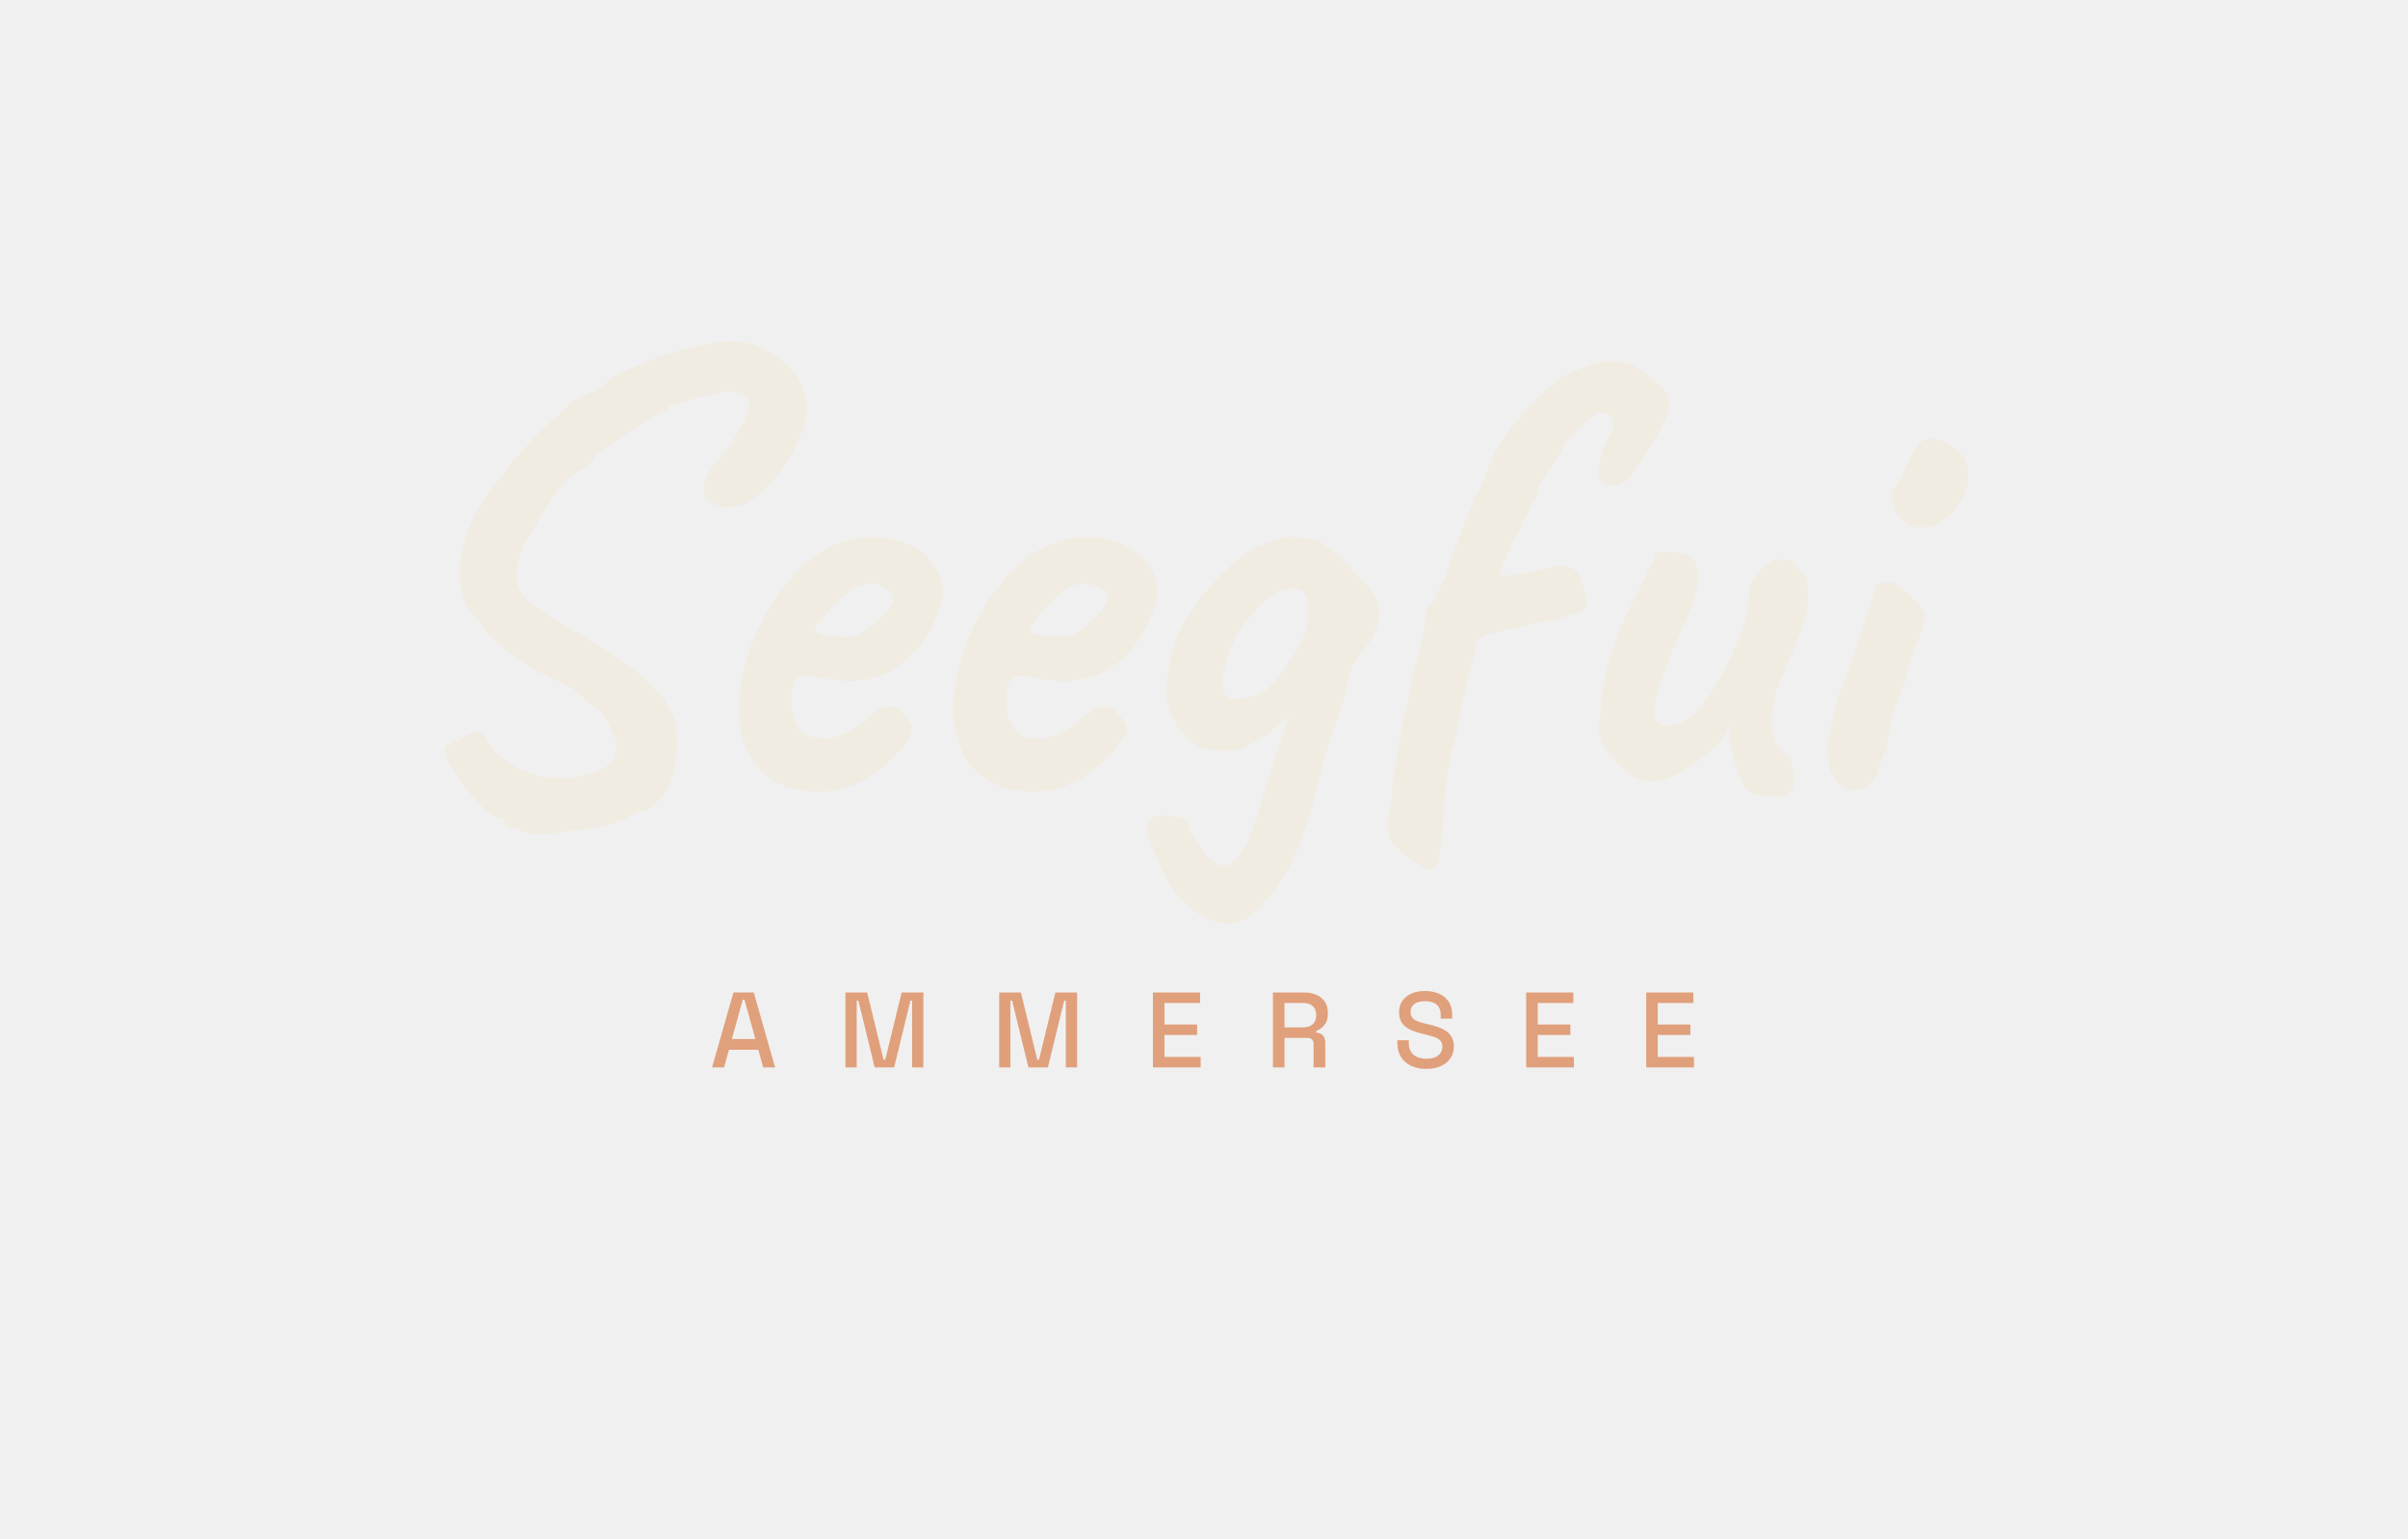
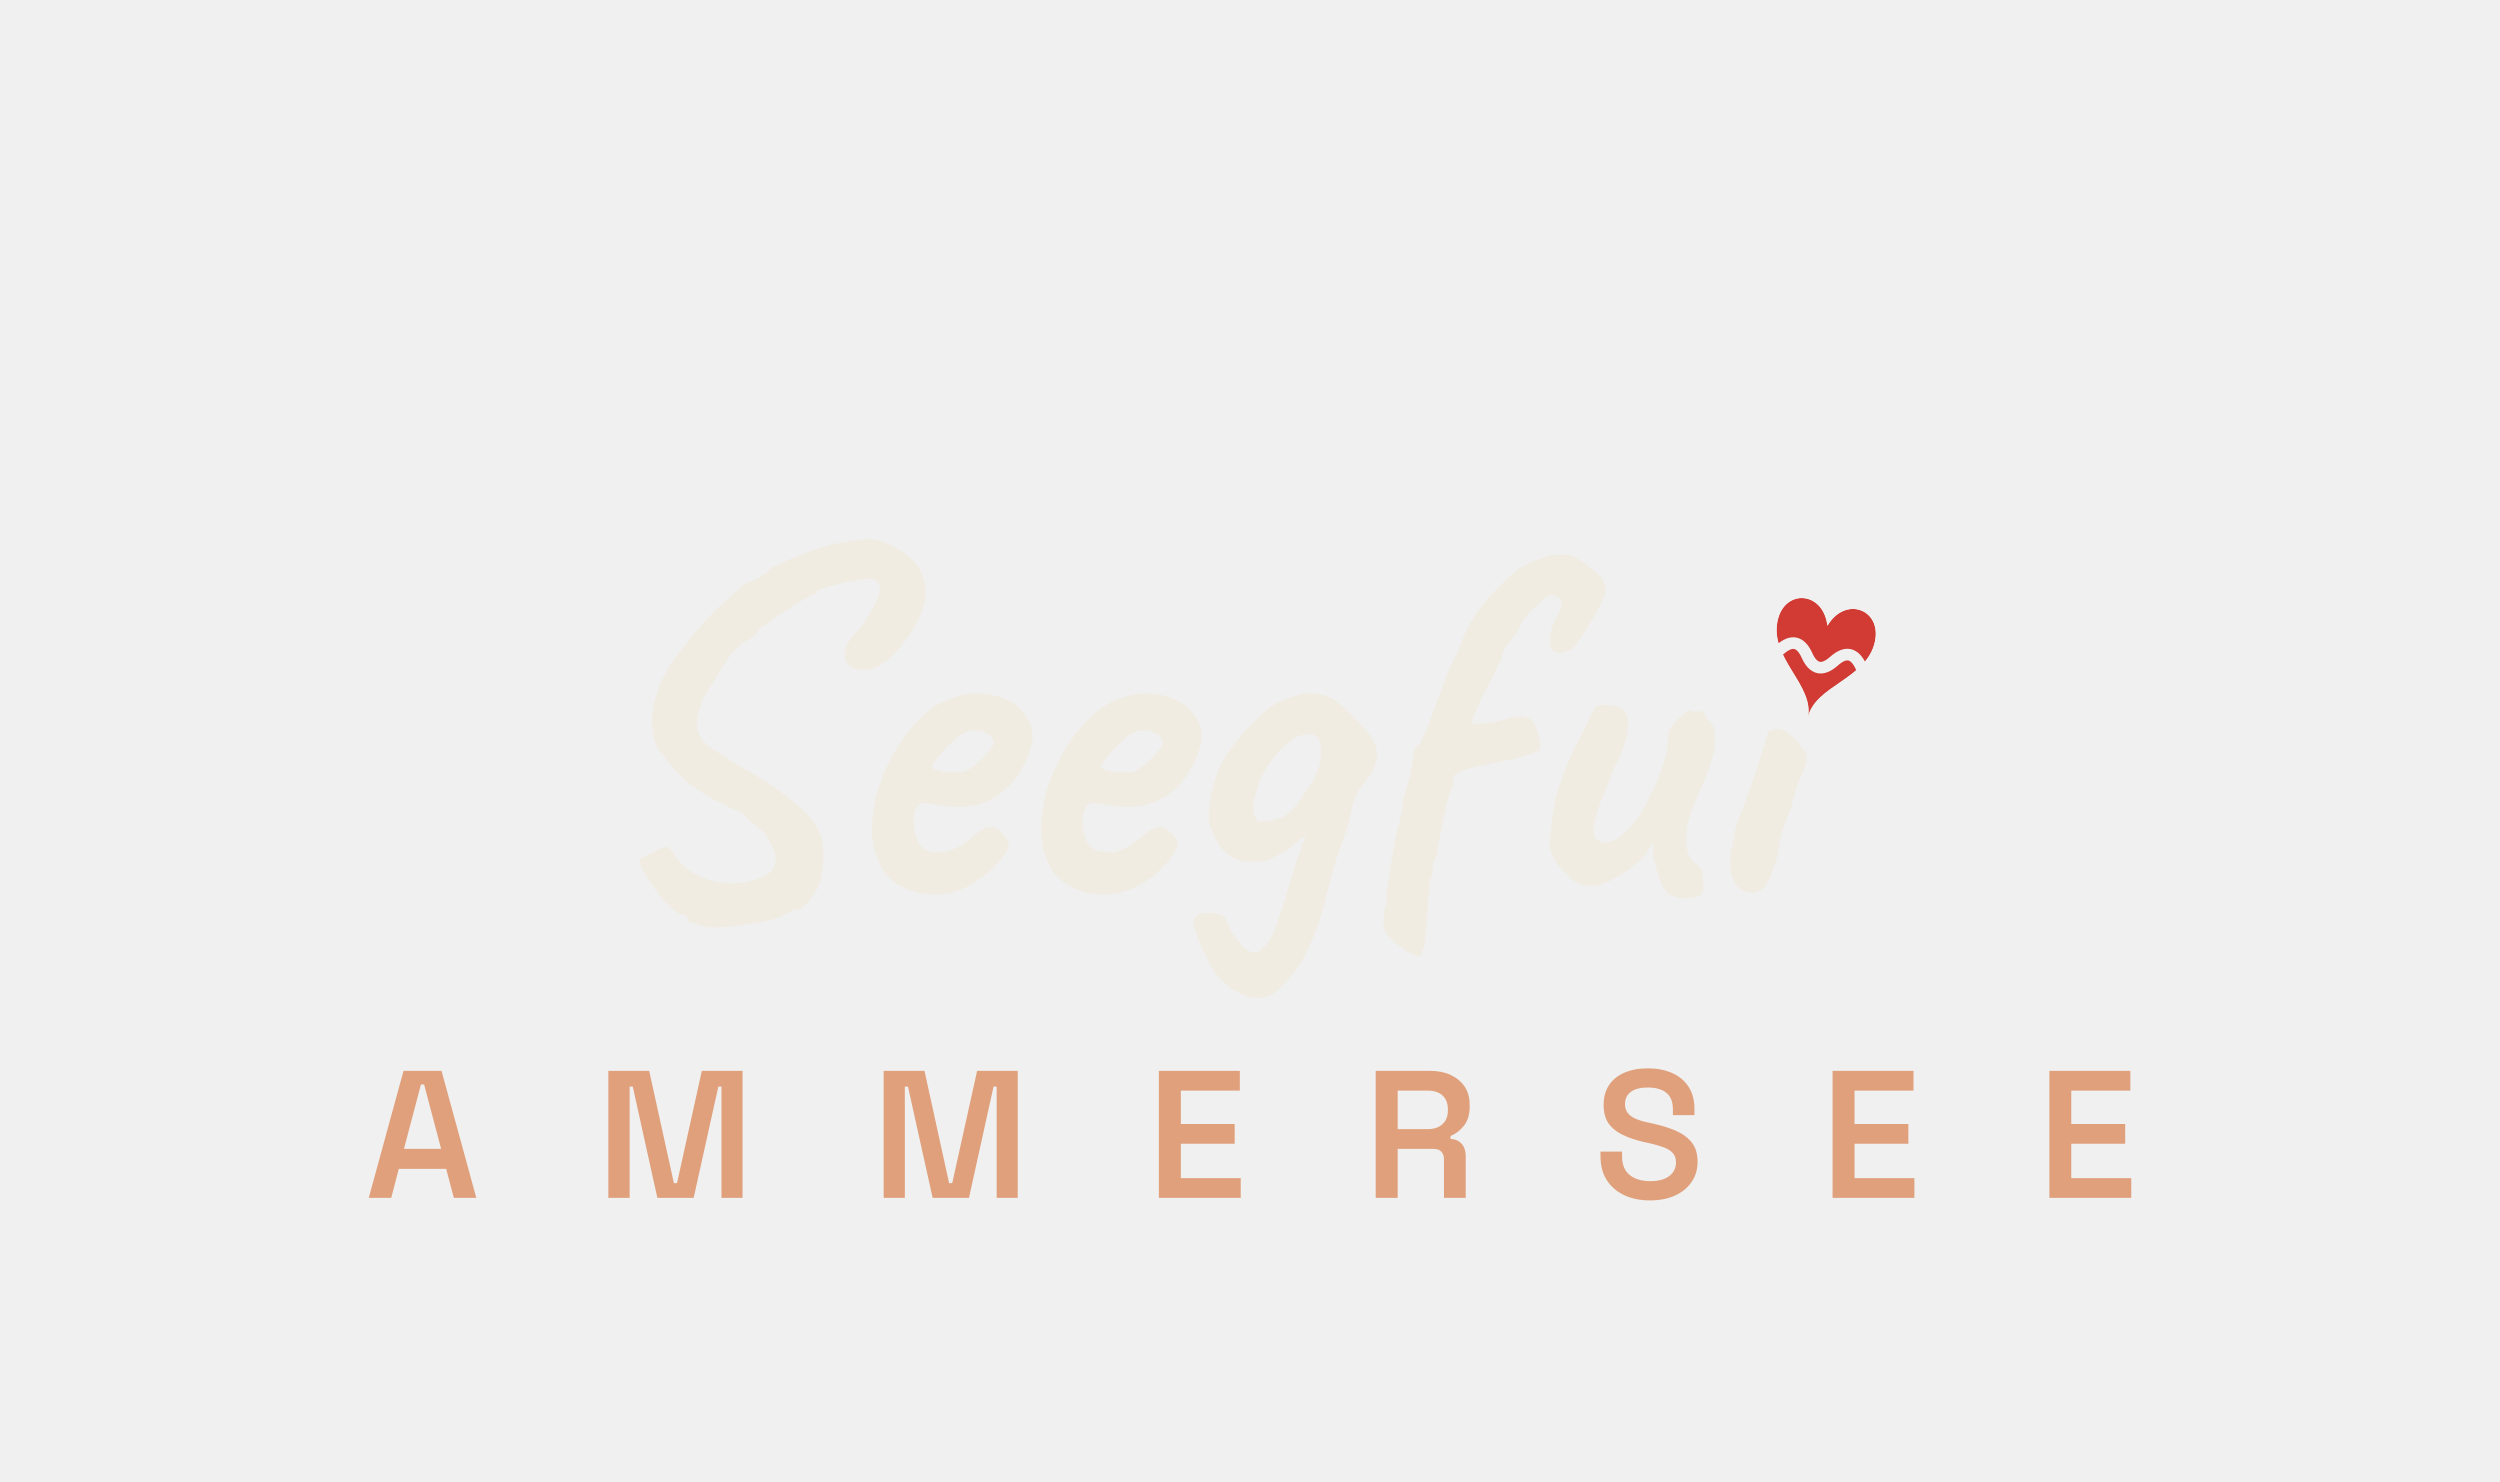
- <svg xmlns="http://www.w3.org/2000/svg" width="360" height="230" viewBox="0 0 360 230">
-   <g transform="translate(53.760,118.4)">
-     <path d="M25.536 6.240L25.536 6.240Q23.808 5.760 22.752 5.376L22.752 5.376L21.696 5.088Q21.888 4.608 21.552 4.224Q21.216 3.840 20.160 3.744L20.160 3.744Q18.720 2.784 17.184 1.056Q15.648-0.672 14.496-2.496Q13.344-4.320 12.960-5.184L12.960-5.184Q12.480-6.336 12.768-6.720L12.768-6.720Q12.864-6.912 13.056-7.008L13.056-7.008Q13.824-7.296 14.880-7.776L14.880-7.776Q15.936-8.544 17.136-8.928Q18.336-9.312 19.104-7.680L19.104-7.680Q20.352-5.472 22.992-3.936Q25.632-2.400 29.040-2.112Q32.448-1.824 35.904-3.264L35.904-3.264Q38.208-4.320 38.400-6.192Q38.592-8.064 36.960-10.560L36.960-10.560Q36.672-11.328 36.144-11.808Q35.616-12.288 34.608-13.056Q33.600-13.824 31.776-15.552L31.776-15.552Q30.336-16.224 29.136-16.800Q27.936-17.376 26.592-18.048L26.592-18.048Q25.056-18.816 23.136-20.208Q21.216-21.600 19.584-23.280Q17.952-24.960 17.088-26.496L17.088-26.496Q15.552-27.936 15.168-30.480Q14.784-33.024 15.312-35.904Q15.840-38.784 17.088-41.088L17.088-41.088Q17.664-42.432 19.200-44.592Q20.736-46.752 22.656-49.056Q24.576-51.360 26.352-53.232Q28.128-55.104 29.184-55.776L29.184-55.776Q29.952-56.544 30.816-57.408L30.816-57.408L31.680-58.176Q31.776-58.656 32.064-58.656L32.064-58.656L32.256-58.656Q32.736-58.944 34.368-59.616Q36-60.288 37.920-62.112L37.920-62.112Q44.352-65.184 48.864-66.288Q53.376-67.392 55.968-67.392L55.968-67.392Q58.368-67.296 60.672-66.096Q62.976-64.896 64.656-63.072Q66.336-61.248 66.624-58.944L66.624-58.944Q67.296-56.640 66-53.424Q64.704-50.208 62.448-47.376Q60.192-44.544 57.792-43.200L57.792-43.200Q55.104-42.048 53.232-42.912Q51.360-43.776 51.456-45.600L51.456-45.600Q51.456-46.368 51.984-47.424Q52.512-48.480 54.912-51.168L54.912-51.168Q57.984-55.680 58.176-57.600Q58.368-59.520 56.448-59.808L56.448-59.808Q55.872-60 54.240-59.712Q52.608-59.424 50.736-58.992Q48.864-58.560 47.472-58.080Q46.080-57.600 46.080-57.408L46.080-57.408L46.080-57.120Q46.080-57.024 45.984-56.928L45.984-56.928Q45.984-56.832 45.696-56.928L45.696-56.928Q45.504-56.928 44.400-56.304Q43.296-55.680 41.760-54.720Q40.224-53.760 38.736-52.752Q37.248-51.744 36.192-50.976Q35.136-50.208 35.040-50.016L35.040-50.016Q34.848-48.960 32.832-48.096L32.832-48.096Q30.912-46.944 29.472-44.832Q28.032-42.720 26.112-39.456L26.112-39.456Q24.480-37.248 23.808-34.704Q23.136-32.160 23.808-30.624L23.808-30.624Q24.288-29.088 26.448-27.600Q28.608-26.112 32.352-23.904L32.352-23.904Q35.616-22.080 38.496-20.064Q41.376-18.048 43.392-16.176Q45.408-14.304 45.984-13.056L45.984-13.056Q47.136-11.424 47.376-9.312Q47.616-7.200 47.376-5.232Q47.136-3.264 46.752-2.016L46.752-2.016Q46.080-0.480 44.688 1.248Q43.296 2.976 42.144 2.880L42.144 2.880Q41.088 3.168 40.560 3.552Q40.032 3.936 39.360 4.224L39.360 4.224Q38.688 4.608 36.192 5.136Q33.696 5.664 30.720 6Q27.744 6.336 25.536 6.240Z M75.648-1.920L75.648-1.920Q72.768-0.288 69.552-0.048Q66.336 0.192 63.552-0.912Q60.768-2.016 59.040-4.224L59.040-4.224Q58.080-5.472 57.216-8.208Q56.352-10.944 56.928-15.648L56.928-15.648Q57.504-20.064 59.664-24.576Q61.824-29.088 64.992-32.544Q68.160-36 71.904-37.248L71.904-37.248Q73.248-37.728 74.640-37.968Q76.032-38.208 78.336-38.016L78.336-38.016Q80.544-37.728 82.272-36.912Q84-36.096 84.768-35.136L84.768-35.136Q86.304-33.600 86.784-32.160Q87.264-30.720 87.168-29.376L87.168-29.376Q86.688-26.304 84.432-22.752Q82.176-19.200 78.144-17.472L78.144-17.472Q76.512-16.800 74.304-16.608Q72.096-16.416 68.256-17.184L68.256-17.184Q65.952-17.664 65.232-16.704Q64.512-15.744 64.608-12.960L64.608-12.960Q64.800-11.232 65.424-9.936Q66.048-8.640 67.776-8.160L67.776-8.160Q69.984-7.776 70.944-8.112Q71.904-8.448 73.344-9.120L73.344-9.120Q74.112-9.600 74.880-10.176L74.880-10.176L76.320-11.328Q76.992-11.904 77.472-12.192L77.472-12.192Q77.952-12.576 78.432-12.672Q78.912-12.768 79.392-12.768L79.392-12.768Q80.448-12.672 81.408-11.616Q82.368-10.560 82.656-9.600L82.656-9.600Q82.656-8.832 81.696-7.440Q80.736-6.048 79.152-4.560Q77.568-3.072 75.648-1.920ZM74.400-23.328L74.400-23.328Q75.072-23.616 76.368-24.672Q77.664-25.728 78.720-26.928Q79.776-28.128 79.776-28.800L79.776-28.800Q79.776-29.856 78.384-30.624Q76.992-31.392 74.784-30.912L74.784-30.912Q74.016-30.720 72.960-29.856Q71.904-28.992 70.848-27.888Q69.792-26.784 69.024-25.776Q68.256-24.768 67.968-24.192L67.968-24.192Q68.352-23.712 69.504-23.424Q70.656-23.136 72.048-23.136Q73.440-23.136 74.400-23.328Z M107.712-1.920L107.712-1.920Q104.832-0.288 101.616-0.048Q98.400 0.192 95.616-0.912Q92.832-2.016 91.104-4.224L91.104-4.224Q90.144-5.472 89.280-8.208Q88.416-10.944 88.992-15.648L88.992-15.648Q89.568-20.064 91.728-24.576Q93.888-29.088 97.056-32.544Q100.224-36 103.968-37.248L103.968-37.248Q105.312-37.728 106.704-37.968Q108.096-38.208 110.400-38.016L110.400-38.016Q112.608-37.728 114.336-36.912Q116.064-36.096 116.832-35.136L116.832-35.136Q118.368-33.600 118.848-32.160Q119.328-30.720 119.232-29.376L119.232-29.376Q118.752-26.304 116.496-22.752Q114.240-19.200 110.208-17.472L110.208-17.472Q108.576-16.800 106.368-16.608Q104.160-16.416 100.320-17.184L100.320-17.184Q98.016-17.664 97.296-16.704Q96.576-15.744 96.672-12.960L96.672-12.960Q96.864-11.232 97.488-9.936Q98.112-8.640 99.840-8.160L99.840-8.160Q102.048-7.776 103.008-8.112Q103.968-8.448 105.408-9.120L105.408-9.120Q106.176-9.600 106.944-10.176L106.944-10.176L108.384-11.328Q109.056-11.904 109.536-12.192L109.536-12.192Q110.016-12.576 110.496-12.672Q110.976-12.768 111.456-12.768L111.456-12.768Q112.512-12.672 113.472-11.616Q114.432-10.560 114.720-9.600L114.720-9.600Q114.720-8.832 113.760-7.440Q112.800-6.048 111.216-4.560Q109.632-3.072 107.712-1.920ZM106.464-23.328L106.464-23.328Q107.136-23.616 108.432-24.672Q109.728-25.728 110.784-26.928Q111.840-28.128 111.840-28.800L111.840-28.800Q111.840-29.856 110.448-30.624Q109.056-31.392 106.848-30.912L106.848-30.912Q106.080-30.720 105.024-29.856Q103.968-28.992 102.912-27.888Q101.856-26.784 101.088-25.776Q100.320-24.768 100.032-24.192L100.032-24.192Q100.416-23.712 101.568-23.424Q102.720-23.136 104.112-23.136Q105.504-23.136 106.464-23.328Z M132.192 19.200L132.192 19.200Q129.504 20.256 126.576 18.864Q123.648 17.472 121.536 14.496L121.536 14.496Q121.152 13.920 120.384 12.432Q119.616 10.944 118.896 9.216Q118.176 7.488 117.840 6.240Q117.504 4.992 117.792 4.800L117.792 4.800Q118.176 3.744 119.520 3.552Q120.864 3.360 122.208 3.696Q123.552 4.032 123.744 4.608L123.744 4.608Q124.032 5.280 124.320 6Q124.608 6.720 125.040 7.344Q125.472 7.968 125.856 8.448L125.856 8.448Q126.912 10.080 128.160 10.704Q129.408 11.328 130.080 10.848L130.080 10.848Q131.712 9.600 132.528 7.920Q133.344 6.240 134.688 2.016L134.688 2.016Q135.744-1.536 136.512-4.128Q137.280-6.720 138.144-8.928L138.144-8.928Q138.432-10.080 138.912-10.944L138.912-10.944Q139.008-11.136 139.104-11.328L139.104-11.328Q137.760-10.368 136.704-9.408L136.704-9.408Q135.264-8.064 132.768-7.008L132.768-7.008Q132.192-6.336 129.936-6.192Q127.680-6.048 125.568-6.720L125.568-6.720Q124.224-7.488 123.408-8.304Q122.592-9.120 122.064-10.176Q121.536-11.232 120.960-12.672L120.960-12.672Q120.288-14.112 120.768-17.376Q121.248-20.640 122.496-23.904L122.496-23.904Q123.648-26.304 125.856-29.088Q128.064-31.872 130.560-34.128Q133.056-36.384 135.072-36.960L135.072-36.960Q135.840-37.344 137.760-37.872Q139.680-38.400 141.408-37.920L141.408-37.920Q143.040-37.728 143.904-37.200Q144.768-36.672 146.688-35.040L146.688-35.040Q147.936-33.792 149.760-31.824Q151.584-29.856 152.064-28.512L152.064-28.512Q152.736-27.072 152.352-25.392Q151.968-23.712 151.008-22.464L151.008-22.464Q150.144-21.216 149.184-19.968Q148.224-18.720 147.744-16.512L147.744-16.512Q147.264-13.632 145.920-10.032Q144.576-6.432 143.808-3.360L143.808-3.360L142.272 2.592Q139.872 10.752 136.992 14.448Q134.112 18.144 132.192 19.200ZM130.176-13.824L130.176-13.824Q132.096-13.920 133.488-14.256Q134.880-14.592 136.128-15.792Q137.376-16.992 139.008-19.488L139.008-19.488Q140.640-21.792 141.312-23.712Q141.984-25.632 141.792-28.032L141.792-28.032Q141.696-29.568 140.928-30.048Q140.160-30.528 138.912-30.336L138.912-30.336Q137.088-30.048 135.648-28.848Q134.208-27.648 132.288-25.152L132.288-25.152Q130.848-23.232 129.888-20.544L129.888-20.544Q128.928-17.664 129.072-15.936Q129.216-14.208 130.176-13.824Z M160.608 11.616L160.608 11.616Q160.032 12 158.016 10.704Q156.000 9.408 154.656 7.872L154.656 7.872Q153.984 7.104 153.792 6.240Q153.600 5.376 153.888 2.976L153.888 2.976Q154.272 1.920 154.320 0.960Q154.368 0 154.368-0.384L154.368-0.384Q154.368-0.960 154.704-3.072Q155.040-5.184 155.424-7.536Q155.808-9.888 156.096-11.136L156.096-11.136Q156.096-11.232 156.240-11.808Q156.384-12.384 156.480-12.672L156.480-12.672Q156.672-13.536 156.960-14.784Q157.248-16.032 157.536-18.144L157.536-18.144Q158.304-20.544 158.832-22.896Q159.360-25.248 159.360-26.112L159.360-26.112Q159.360-27.840 160.704-28.608L160.704-28.608Q160.800-29.088 161.280-30.096Q161.760-31.104 162.144-31.776L162.144-31.776Q164.064-37.248 165.312-40.512Q166.560-43.776 167.904-46.176L167.904-46.176Q168.480-47.808 169.200-49.536Q169.920-51.264 170.688-52.224L170.688-52.224Q171.360-53.568 173.040-55.536Q174.720-57.504 176.640-59.328Q178.560-61.152 179.712-62.016L179.712-62.016Q181.824-63.072 183.648-63.744Q185.472-64.416 187.488-64.416L187.488-64.416Q189.312-64.416 190.704-63.600Q192.096-62.784 194.880-60.288L194.880-60.288Q195.840-59.040 195.840-57.888Q195.840-56.736 195.360-55.968L195.360-55.968Q194.688-54.432 193.344-52.176Q192-49.920 190.752-48.144Q189.504-46.368 188.928-46.272L188.928-46.272Q187.776-45.600 186.528-45.888Q185.280-46.176 185.280-47.616L185.280-47.616Q185.280-48.288 185.376-48.864L185.376-48.864L185.376-49.440Q185.664-50.688 186.096-51.648Q186.528-52.608 186.912-53.280L186.912-53.280Q187.680-54.528 187.344-55.680Q187.008-56.832 184.896-56.640L184.896-56.640Q184.608-56.448 183.792-55.728Q182.976-55.008 182.064-54.096Q181.152-53.184 180.480-52.368Q179.808-51.552 179.808-51.264L179.808-51.264L179.328-50.304Q178.752-49.248 177.696-48L177.696-48Q177.024-47.040 176.544-46.176Q176.064-45.312 176.064-44.832L176.064-44.832Q176.064-44.448 175.968-44.160Q175.872-43.872 175.488-43.872L175.488-43.872L175.200-42.912Q174.816-41.952 174.048-40.608L174.048-40.608Q173.664-39.648 173.232-38.832Q172.800-38.016 172.416-37.632L172.416-37.632L172.320-37.440L171.936-36.384Q171.456-35.232 170.976-34.080Q170.496-32.928 170.496-32.736L170.496-32.736Q170.496-32.352 171.648-32.352Q172.800-32.352 174.432-32.688Q176.064-33.024 177.600-33.408L177.600-33.408Q178.944-33.792 179.520-33.792Q180.096-33.792 181.344-33.408L181.344-33.408Q182.112-32.928 182.592-31.728Q183.072-30.528 183.312-29.328Q183.552-28.128 183.360-27.552L183.360-27.552Q183.264-27.168 181.200-26.496Q179.136-25.824 177.120-25.440L177.120-25.440Q175.392-25.056 173.232-24.624Q171.072-24.192 169.440-23.760Q167.808-23.328 167.712-22.944L167.712-22.944Q167.328-22.944 167.088-22.464Q166.848-21.984 166.848-21.600L166.848-21.600Q166.848-20.352 166.368-19.584L166.368-19.584Q166.176-19.008 165.744-17.232Q165.312-15.456 164.880-13.392Q164.448-11.328 164.112-9.552Q163.776-7.776 163.776-7.200L163.776-7.200Q163.200-6.528 163.104-5.520Q163.008-4.512 163.008-3.744L163.008-3.744Q162.624-2.976 162.528-2.352Q162.432-1.728 162.432-1.344L162.432-1.344L162.432-0.960Q162.432-0.672 162.336-0.384L162.336-0.384Q162.240 0.576 162.096 2.160Q161.952 3.744 161.952 5.280L161.952 5.280L161.664 8.064Q161.568 9.312 161.328 10.224Q161.088 11.136 160.608 11.616Z M207.648-0.192L207.648-0.192Q206.688-1.152 206.112-2.832Q205.536-4.512 204.960-6.720L204.960-6.720Q204.768-7.488 204.816-8.448Q204.864-9.408 204.768-9.984L204.768-9.984Q204.480-9.312 203.856-8.256Q203.232-7.200 202.656-6.720L202.656-6.720Q202.272-6.336 200.928-5.232Q199.584-4.128 198.240-3.456L198.240-3.456Q195.072-1.440 192.624-1.584Q190.176-1.728 188.352-4.032L188.352-4.032Q186.816-5.280 185.856-7.200Q184.896-9.120 185.472-11.808L185.472-11.808Q185.664-15.168 186.432-18.384Q187.200-21.600 189.600-26.976L189.600-26.976Q191.616-30.912 192.672-33.120Q193.728-35.328 194.016-35.712L194.016-35.712Q195.456-36.192 197.568-35.664Q199.680-35.136 199.872-33.792L199.872-33.792Q200.448-32.832 199.872-30.192Q199.296-27.552 197.568-24.192L197.568-24.192Q196.224-20.928 195.024-17.856Q193.824-14.784 193.584-12.672Q193.344-10.560 194.688-10.080L194.688-10.080Q195.552-9.600 197.232-10.176Q198.912-10.752 201.216-13.632Q203.520-16.512 206.112-22.752L206.112-22.752Q206.880-24.672 207.264-26.160Q207.648-27.648 207.744-29.472L207.744-29.472Q207.552-30.624 208.368-31.872Q209.184-33.120 210.336-33.792L210.336-33.792Q210.720-34.272 211.392-34.752L211.392-34.752Q211.872-35.040 212.064-34.848L212.064-34.848Q212.160-34.848 212.256-34.656L212.256-34.656L213.792-34.752Q214.176-34.848 214.656-33.984Q215.136-33.120 215.616-32.736L215.616-32.736Q216.672-31.872 216.576-28.992Q216.480-26.112 214.272-20.928L214.272-20.928Q212.448-16.992 211.824-14.976Q211.200-12.960 211.104-11.040L211.104-11.040Q211.104-9.312 211.392-8.112Q211.680-6.912 213.120-5.664L213.120-5.664Q214.176-4.992 214.320-3.408Q214.464-1.824 214.368-0.672L214.368-0.672Q214.176 0.192 212.880 0.528Q211.584 0.864 210.096 0.672Q208.608 0.480 207.648-0.192Z M220.800-1.632L220.800-1.632Q220.032-2.400 219.696-3.936Q219.360-5.472 219.456-6.960Q219.552-8.448 219.936-9.216L219.936-9.216Q219.936-9.984 220.176-10.416Q220.416-10.848 220.320-11.232L220.320-11.232Q220.224-11.616 220.512-12.576Q220.800-13.536 221.088-14.400L221.088-14.400Q221.760-15.936 222.624-18.384Q223.488-20.832 224.352-23.376Q225.216-25.920 225.792-27.792Q226.368-29.664 226.464-30.048L226.464-30.048Q226.464-31.200 228-31.296L228-31.296Q229.152-31.680 230.784-30.336Q232.416-28.992 233.376-27.456L233.376-27.456Q234.144-26.688 233.952-25.440Q233.760-24.192 232.704-21.888L232.704-21.888Q232.320-21.120 231.792-19.344Q231.264-17.568 231.072-16.416L231.072-16.416Q230.688-15.648 230.160-14.256Q229.632-12.864 229.248-11.616L229.248-11.616Q229.056-11.136 228.864-9.840Q228.672-8.544 228.384-7.200Q228.096-5.856 227.616-5.088L227.616-5.088Q226.752-1.152 224.592-0.480Q222.432 0.192 220.800-1.632ZM231.168-40.128L231.168-40.128Q230.112-40.896 229.584-42Q229.056-43.104 229.008-43.968Q228.960-44.832 229.152-45.024L229.152-45.024Q230.112-46.080 230.832-47.808Q231.552-49.536 232.416-50.976L232.416-50.976Q232.608-51.264 232.944-51.792Q233.280-52.320 233.664-52.416L233.664-52.416Q234.816-53.184 236.880-52.320Q238.944-51.456 239.904-49.920L239.904-49.920Q240.768-48.096 240.432-46.176Q240.096-44.256 238.368-42.144L238.368-42.144Q236.928-40.224 234.720-39.696Q232.512-39.168 231.168-40.128Z" fill="#f1ece2" />
-   </g>
-   <g transform="translate(106.116,159.6)">
-     <path d="M2.128 0L0.336 0L3.536-11.200L6.576-11.200L9.760 0L7.984 0L7.248-2.640L2.864-2.640L2.128 0ZM4.928-10.128L3.296-4.240L6.816-4.240L5.184-10.128L4.928-10.128Z M21.960 0L20.280 0L20.280-11.200L23.528-11.200L25.976-1.152L26.232-1.152L28.680-11.200L31.928-11.200L31.928 0L30.248 0L30.248-9.984L29.992-9.984L27.560 0L24.648 0L22.216-9.984L21.960-9.984L21.960 0Z M44.944 0L43.264 0L43.264-11.200L46.512-11.200L48.960-1.152L49.216-1.152L51.664-11.200L54.912-11.200L54.912 0L53.232 0L53.232-9.984L52.976-9.984L50.544 0L47.632 0L45.200-9.984L44.944-9.984L44.944 0Z M73.384 0L66.248 0L66.248-11.200L73.304-11.200L73.304-9.632L67.976-9.632L67.976-6.416L72.856-6.416L72.856-4.848L67.976-4.848L67.976-1.568L73.384-1.568L73.384 0Z M85.920 0L84.192 0L84.192-11.200L88.896-11.200Q89.936-11.200 90.728-10.840Q91.520-10.480 91.960-9.808Q92.400-9.136 92.400-8.208L92.400-8.208L92.400-8.032Q92.400-6.976 91.896-6.344Q91.392-5.712 90.672-5.456L90.672-5.456L90.672-5.200Q91.280-5.168 91.648-4.792Q92.016-4.416 92.016-3.712L92.016-3.712L92.016 0L90.272 0L90.272-3.472Q90.272-3.904 90.048-4.160Q89.824-4.416 89.328-4.416L89.328-4.416L85.920-4.416L85.920 0ZM85.920-9.632L85.920-5.984L88.704-5.984Q89.632-5.984 90.144-6.456Q90.656-6.928 90.656-7.744L90.656-7.744L90.656-7.872Q90.656-8.688 90.152-9.160Q89.648-9.632 88.704-9.632L88.704-9.632L85.920-9.632Z M107.112 0.224L107.112 0.224Q105.848 0.224 104.872-0.224Q103.896-0.672 103.344-1.544Q102.792-2.416 102.792-3.664L102.792-3.664L102.792-4.064L104.504-4.064L104.504-3.664Q104.504-2.480 105.216-1.888Q105.928-1.296 107.112-1.296L107.112-1.296Q108.312-1.296 108.920-1.800Q109.528-2.304 109.528-3.104L109.528-3.104Q109.528-3.632 109.240-3.968Q108.952-4.304 108.424-4.504Q107.896-4.704 107.160-4.880L107.160-4.880L106.568-5.024Q105.496-5.280 104.704-5.656Q103.912-6.032 103.480-6.656Q103.048-7.280 103.048-8.256L103.048-8.256Q103.048-9.248 103.536-9.952Q104.024-10.656 104.888-11.040Q105.752-11.424 106.920-11.424L106.920-11.424Q108.088-11.424 109.008-11.024Q109.928-10.624 110.456-9.840Q110.984-9.056 110.984-7.872L110.984-7.872L110.984-7.296L109.272-7.296L109.272-7.872Q109.272-8.592 108.976-9.040Q108.680-9.488 108.152-9.696Q107.624-9.904 106.920-9.904L106.920-9.904Q105.896-9.904 105.328-9.480Q104.760-9.056 104.760-8.304L104.760-8.304Q104.760-7.792 105.008-7.464Q105.256-7.136 105.736-6.928Q106.216-6.720 106.936-6.560L106.936-6.560L107.528-6.416Q108.616-6.176 109.448-5.800Q110.280-5.424 110.760-4.784Q111.240-4.144 111.240-3.136L111.240-3.136Q111.240-2.128 110.736-1.376Q110.232-0.624 109.304-0.200Q108.376 0.224 107.112 0.224Z M129.184 0L122.048 0L122.048-11.200L129.104-11.200L129.104-9.632L123.776-9.632L123.776-6.416L128.656-6.416L128.656-4.848L123.776-4.848L123.776-1.568L129.184-1.568L129.184 0Z M147.128 0L139.992 0L139.992-11.200L147.048-11.200L147.048-9.632L141.720-9.632L141.720-6.416L146.600-6.416L146.600-4.848L141.720-4.848L141.720-1.568L147.128-1.568L147.128 0Z" fill="#e0a07b" />
+ <svg xmlns="http://www.w3.org/2000/svg" width="1488" height="882" viewBox="0 0 248 147">
+   <svg x="18.9" y="14" width="210.2" height="108" viewBox="0 0 360 185" overflow="visible">
+     <g fill="#f1ece2">
+       <g transform="translate(64.98,0)">
+         <path d="M22.88 133.59 L22.88 133.59 Q21.33 133.16 20.38 132.82 L20.38 132.82 L19.44 132.56 Q19.61 132.13 19.31 131.78 Q19.01 131.44 18.06 131.35 L18.06 131.35 Q16.77 130.49 15.39 128.95 Q14.02 127.40 12.99 125.76 Q11.95 124.13 11.61 123.36 L11.61 123.36 Q11.18 122.32 11.44 121.98 L11.44 121.98 Q11.52 121.81 11.70 121.72 L11.70 121.72 Q12.38 121.46 13.33 121.03 L13.33 121.03 Q14.28 120.35 15.35 120.00 Q16.43 119.66 17.11 121.12 L17.11 121.12 Q18.23 123.10 20.60 124.47 Q22.96 125.85 26.02 126.11 Q29.07 126.37 32.16 125.08 L32.16 125.08 Q34.23 124.13 34.40 122.45 Q34.57 120.78 33.11 118.54 L33.11 118.54 Q32.85 117.85 32.38 117.42 Q31.91 116.99 31.00 116.30 Q30.10 115.62 28.47 114.07 L28.47 114.07 Q27.18 113.47 26.10 112.95 Q25.03 112.43 23.82 111.83 L23.82 111.83 Q22.45 111.14 20.73 109.90 Q19.01 108.65 17.54 107.14 Q16.08 105.64 15.31 104.26 L15.31 104.26 Q13.93 102.97 13.59 100.69 Q13.24 98.42 13.72 95.84 Q14.19 93.26 15.31 91.19 L15.31 91.19 Q15.82 89.99 17.20 88.05 Q18.58 86.12 20.30 84.05 Q22.02 81.99 23.61 80.31 Q25.20 78.64 26.14 78.03 L26.14 78.03 Q26.83 77.35 27.61 76.57 L27.61 76.57 L28.38 75.88 Q28.47 75.45 28.72 75.45 L28.72 75.45 L28.90 75.45 Q29.33 75.20 30.79 74.59 Q32.25 73.99 33.97 72.36 L33.97 72.36 Q39.73 69.61 43.77 68.62 Q47.82 67.63 50.14 67.63 L50.14 67.63 Q52.29 67.71 54.35 68.79 Q56.42 69.86 57.92 71.50 Q59.43 73.13 59.68 75.20 L59.68 75.20 Q60.29 77.26 59.13 80.14 Q57.96 83.02 55.94 85.56 Q53.92 88.10 51.77 89.30 L51.77 89.30 Q49.36 90.33 47.69 89.56 Q46.01 88.78 46.10 87.15 L46.10 87.15 Q46.10 86.46 46.57 85.52 Q47.04 84.57 49.19 82.16 L49.19 82.16 Q51.94 78.12 52.12 76.40 Q52.29 74.68 50.57 74.42 L50.57 74.42 Q50.05 74.25 48.59 74.51 Q47.13 74.77 45.45 75.15 Q43.77 75.54 42.53 75.97 Q41.28 76.40 41.28 76.57 L41.28 76.57 L41.28 76.83 Q41.28 76.92 41.19 77.00 L41.19 77.00 Q41.19 77.09 40.94 77.00 L40.94 77.00 Q40.76 77.00 39.78 77.56 Q38.79 78.12 37.41 78.98 Q36.03 79.84 34.70 80.74 Q33.37 81.65 32.42 82.33 Q31.48 83.02 31.39 83.19 L31.39 83.19 Q31.22 84.14 29.41 84.91 L29.41 84.91 Q27.69 85.95 26.40 87.84 Q25.11 89.73 23.39 92.65 L23.39 92.65 Q21.93 94.63 21.33 96.91 Q20.73 99.19 21.33 100.57 L21.33 100.57 Q21.76 101.94 23.69 103.28 Q25.63 104.61 28.98 106.59 L28.98 106.59 Q31.91 108.22 34.49 110.03 Q37.07 111.83 38.87 113.51 Q40.68 115.19 41.19 116.30 L41.19 116.30 Q42.23 117.77 42.44 119.66 Q42.66 121.55 42.44 123.31 Q42.23 125.08 41.88 126.19 L41.88 126.19 Q41.28 127.57 40.03 129.12 Q38.79 130.67 37.75 130.58 L37.75 130.58 Q36.81 130.84 36.34 131.18 Q35.86 131.53 35.26 131.78 L35.26 131.78 Q34.66 132.13 32.42 132.60 Q30.19 133.07 27.52 133.38 Q24.85 133.68 22.88 133.59 Z M67.77 126.28 L67.77 126.28 Q65.19 127.74 62.31 127.96 Q59.43 128.17 56.93 127.18 Q54.44 126.19 52.89 124.22 L52.89 124.22 Q52.03 123.10 51.26 120.65 Q50.48 118.20 51.00 113.98 L51.00 113.98 Q51.51 110.03 53.45 105.98 Q55.38 101.94 58.22 98.85 Q61.06 95.75 64.41 94.63 L64.41 94.63 Q65.62 94.20 66.86 93.99 Q68.11 93.77 70.18 93.94 L70.18 93.94 Q72.15 94.20 73.70 94.93 Q75.25 95.66 75.94 96.52 L75.94 96.52 Q77.31 97.90 77.74 99.19 Q78.17 100.48 78.09 101.68 L78.09 101.68 Q77.66 104.44 75.64 107.62 Q73.62 110.80 70.00 112.35 L70.00 112.35 Q68.54 112.95 66.56 113.12 Q64.59 113.29 61.15 112.61 L61.15 112.61 Q59.08 112.18 58.44 113.04 Q57.79 113.90 57.88 116.39 L57.88 116.39 Q58.05 117.94 58.61 119.10 Q59.17 120.26 60.72 120.69 L60.72 120.69 Q62.69 121.03 63.55 120.73 Q64.41 120.43 65.70 119.83 L65.70 119.83 Q66.39 119.40 67.08 118.88 L67.08 118.88 L68.37 117.85 Q68.97 117.34 69.40 117.08 L69.40 117.08 Q69.83 116.73 70.26 116.65 Q70.69 116.56 71.12 116.56 L71.12 116.56 Q72.07 116.65 72.93 117.59 Q73.79 118.54 74.05 119.40 L74.05 119.40 Q74.05 120.09 73.19 121.33 Q72.33 122.58 70.91 123.92 Q69.49 125.25 67.77 126.28 Z M66.65 107.10 L66.65 107.10 Q67.25 106.84 68.41 105.90 Q69.57 104.95 70.52 103.88 Q71.47 102.80 71.47 102.20 L71.47 102.20 Q71.47 101.25 70.22 100.57 Q68.97 99.88 66.99 100.31 L66.99 100.31 Q66.31 100.48 65.36 101.25 Q64.41 102.03 63.47 103.02 Q62.52 104.01 61.83 104.91 Q61.15 105.81 60.89 106.33 L60.89 106.33 Q61.23 106.76 62.26 107.02 Q63.30 107.27 64.54 107.27 Q65.79 107.27 66.65 107.10 Z M96.49 126.28 L96.49 126.28 Q93.91 127.74 91.03 127.96 Q88.15 128.17 85.66 127.18 Q83.16 126.19 81.61 124.22 L81.61 124.22 Q80.75 123.10 79.98 120.65 Q79.21 118.20 79.72 113.98 L79.72 113.98 Q80.24 110.03 82.17 105.98 Q84.11 101.94 86.95 98.85 Q89.78 95.75 93.14 94.63 L93.14 94.63 Q94.34 94.20 95.59 93.99 Q96.84 93.77 98.90 93.94 L98.90 93.94 Q100.88 94.20 102.43 94.93 Q103.97 95.66 104.66 96.52 L104.66 96.52 Q106.04 97.90 106.47 99.19 Q106.90 100.48 106.81 101.68 L106.81 101.68 Q106.38 104.44 104.36 107.62 Q102.34 110.80 98.73 112.35 L98.73 112.35 Q97.27 112.95 95.29 113.12 Q93.31 113.29 89.87 112.61 L89.87 112.61 Q87.81 112.18 87.16 113.04 Q86.52 113.90 86.60 116.39 L86.60 116.39 Q86.77 117.94 87.33 119.10 Q87.89 120.26 89.44 120.69 L89.44 120.69 Q91.42 121.03 92.28 120.73 Q93.14 120.43 94.43 119.83 L94.43 119.83 Q95.12 119.40 95.80 118.88 L95.80 118.88 L97.09 117.85 Q97.70 117.34 98.13 117.08 L98.13 117.08 Q98.56 116.73 98.99 116.65 Q99.42 116.56 99.85 116.56 L99.85 116.56 Q100.79 116.65 101.65 117.59 Q102.51 118.54 102.77 119.40 L102.77 119.40 Q102.77 120.09 101.91 121.33 Q101.05 122.58 99.63 123.92 Q98.21 125.25 96.49 126.28 Z M95.37 107.10 L95.37 107.10 Q95.98 106.84 97.14 105.90 Q98.30 104.95 99.24 103.88 Q100.19 102.80 100.19 102.20 L100.19 102.20 Q100.19 101.25 98.94 100.57 Q97.70 99.88 95.72 100.31 L95.72 100.31 Q95.03 100.48 94.08 101.25 Q93.14 102.03 92.19 103.02 Q91.25 104.01 90.56 104.91 Q89.87 105.81 89.61 106.33 L89.61 106.33 Q89.96 106.76 90.99 107.02 Q92.02 107.27 93.27 107.27 Q94.51 107.27 95.37 107.10 Z M118.42 145.20 L118.42 145.20 Q116.01 146.15 113.39 144.90 Q110.77 143.65 108.88 140.99 L108.88 140.99 Q108.53 140.47 107.84 139.14 Q107.16 137.80 106.51 136.26 Q105.87 134.71 105.56 133.59 Q105.26 132.47 105.52 132.30 L105.52 132.30 Q105.87 131.35 107.07 131.18 Q108.27 131.01 109.48 131.31 Q110.68 131.61 110.85 132.13 L110.85 132.13 Q111.11 132.73 111.37 133.38 Q111.63 134.02 112.01 134.58 Q112.40 135.14 112.75 135.57 L112.75 135.57 Q113.69 137.03 114.81 137.59 Q115.93 138.15 116.53 137.72 L116.53 137.72 Q117.99 136.60 118.72 135.09 Q119.45 133.59 120.66 129.81 L120.66 129.81 Q121.60 126.62 122.29 124.30 Q122.98 121.98 123.75 120.00 L123.75 120.00 Q124.01 118.97 124.44 118.20 L124.44 118.20 Q124.53 118.02 124.61 117.85 L124.61 117.85 Q123.41 118.71 122.46 119.57 L122.46 119.57 Q121.17 120.78 118.94 121.72 L118.94 121.72 Q118.42 122.32 116.40 122.45 Q114.38 122.58 112.49 121.98 L112.49 121.98 Q111.28 121.29 110.55 120.56 Q109.82 119.83 109.35 118.88 Q108.88 117.94 108.36 116.65 L108.36 116.65 Q107.76 115.36 108.19 112.43 Q108.62 109.51 109.74 106.59 L109.74 106.59 Q110.77 104.44 112.75 101.94 Q114.72 99.45 116.96 97.43 Q119.20 95.41 121.00 94.89 L121.00 94.89 Q121.69 94.55 123.41 94.07 Q125.13 93.60 126.68 94.03 L126.68 94.03 Q128.14 94.20 128.91 94.67 Q129.69 95.15 131.41 96.61 L131.41 96.61 Q132.53 97.73 134.16 99.49 Q135.79 101.25 136.22 102.46 L136.22 102.46 Q136.83 103.75 136.48 105.25 Q136.14 106.76 135.28 107.88 L135.28 107.88 Q134.50 108.99 133.64 110.11 Q132.78 111.23 132.35 113.21 L132.35 113.21 Q131.92 115.79 130.72 119.01 Q129.52 122.24 128.83 124.99 L128.83 124.99 L127.45 130.32 Q125.30 137.63 122.72 140.94 Q120.14 144.25 118.42 145.20 Z M116.62 115.62 L116.62 115.62 Q118.34 115.53 119.58 115.23 Q120.83 114.93 121.95 113.85 Q123.07 112.78 124.53 110.54 L124.53 110.54 Q125.99 108.48 126.59 106.76 Q127.19 105.04 127.02 102.89 L127.02 102.89 Q126.94 101.51 126.25 101.08 Q125.56 100.65 124.44 100.82 L124.44 100.82 Q122.81 101.08 121.52 102.16 Q120.23 103.23 118.51 105.47 L118.51 105.47 Q117.22 107.19 116.36 109.60 L116.36 109.60 Q115.50 112.18 115.63 113.72 Q115.76 115.27 116.62 115.62 Z M143.88 138.41 L143.88 138.41 Q143.36 138.75 141.56 137.59 Q139.75 136.43 138.55 135.05 L138.55 135.05 Q137.94 134.36 137.77 133.59 Q137.60 132.82 137.86 130.67 L137.86 130.67 Q138.20 129.72 138.24 128.86 Q138.29 128.00 138.29 127.66 L138.29 127.66 Q138.29 127.14 138.59 125.25 Q138.89 123.36 139.23 121.25 Q139.58 119.14 139.84 118.02 L139.84 118.02 Q139.84 117.94 139.96 117.42 Q140.09 116.91 140.18 116.65 L140.18 116.65 Q140.35 115.87 140.61 114.76 Q140.87 113.64 141.13 111.75 L141.13 111.75 Q141.81 109.60 142.29 107.49 Q142.76 105.38 142.76 104.61 L142.76 104.61 Q142.76 103.06 143.96 102.37 L143.96 102.37 Q144.05 101.94 144.48 101.04 Q144.91 100.14 145.25 99.53 L145.25 99.53 Q146.97 94.63 148.09 91.71 Q149.21 88.78 150.41 86.63 L150.41 86.63 Q150.93 85.17 151.57 83.62 Q152.22 82.08 152.91 81.22 L152.91 81.22 Q153.51 80.01 155.01 78.25 Q156.52 76.49 158.24 74.85 Q159.96 73.22 160.99 72.44 L160.99 72.44 Q162.88 71.50 164.52 70.90 Q166.15 70.29 167.96 70.29 L167.96 70.29 Q169.59 70.29 170.84 71.03 Q172.09 71.76 174.58 73.99 L174.58 73.99 Q175.44 75.11 175.44 76.14 Q175.44 77.17 175.01 77.86 L175.01 77.86 Q174.41 79.24 173.20 81.26 Q172.00 83.28 170.88 84.87 Q169.76 86.46 169.25 86.55 L169.25 86.55 Q168.22 87.15 167.10 86.89 Q165.98 86.63 165.98 85.34 L165.98 85.34 Q165.98 84.74 166.07 84.23 L166.07 84.23 L166.07 83.71 Q166.32 82.59 166.71 81.73 Q167.10 80.87 167.44 80.27 L167.44 80.27 Q168.13 79.15 167.83 78.12 Q167.53 77.09 165.64 77.26 L165.64 77.26 Q165.38 77.43 164.65 78.08 Q163.92 78.72 163.10 79.54 Q162.28 80.36 161.68 81.09 Q161.08 81.82 161.08 82.08 L161.08 82.08 L160.65 82.94 Q160.13 83.88 159.19 85.00 L159.19 85.00 Q158.58 85.86 158.15 86.63 Q157.72 87.41 157.72 87.84 L157.72 87.84 Q157.72 88.18 157.64 88.44 Q157.55 88.70 157.21 88.70 L157.21 88.70 L156.95 89.56 Q156.61 90.42 155.92 91.62 L155.92 91.62 Q155.57 92.48 155.19 93.21 Q154.80 93.94 154.46 94.29 L154.46 94.29 L154.37 94.46 L154.03 95.41 Q153.60 96.44 153.17 97.47 Q152.74 98.50 152.74 98.67 L152.74 98.67 Q152.74 99.02 153.77 99.02 Q154.80 99.02 156.26 98.72 Q157.72 98.42 159.10 98.07 L159.10 98.07 Q160.30 97.73 160.82 97.73 Q161.34 97.73 162.45 98.07 L162.45 98.07 Q163.14 98.50 163.57 99.58 Q164.00 100.65 164.22 101.73 Q164.43 102.80 164.26 103.32 L164.26 103.32 Q164.17 103.66 162.32 104.26 Q160.48 104.87 158.67 105.21 L158.67 105.21 Q157.12 105.55 155.19 105.94 Q153.25 106.33 151.79 106.72 Q150.33 107.10 150.24 107.45 L150.24 107.45 Q149.90 107.45 149.68 107.88 Q149.47 108.31 149.47 108.65 L149.47 108.65 Q149.47 109.77 149.04 110.46 L149.04 110.46 Q148.87 110.97 148.48 112.56 Q148.09 114.15 147.70 116.00 Q147.32 117.85 147.02 119.44 Q146.72 121.03 146.72 121.55 L146.72 121.55 Q146.20 122.15 146.11 123.06 Q146.03 123.96 146.03 124.65 L146.03 124.65 Q145.68 125.33 145.60 125.89 Q145.51 126.45 145.51 126.80 L145.51 126.80 L145.51 127.14 Q145.51 127.40 145.43 127.66 L145.43 127.66 Q145.34 128.52 145.21 129.94 Q145.08 131.35 145.08 132.73 L145.08 132.73 L144.82 135.22 Q144.74 136.34 144.52 137.16 Q144.31 137.98 143.88 138.41 Z M186.02 127.83 L186.02 127.83 Q185.16 126.97 184.64 125.46 Q184.13 123.96 183.61 121.98 L183.61 121.98 Q183.44 121.29 183.48 120.43 Q183.52 119.57 183.44 119.06 L183.44 119.06 Q183.18 119.66 182.62 120.60 Q182.06 121.55 181.55 121.98 L181.55 121.98 Q181.20 122.32 180.00 123.31 Q178.79 124.30 177.59 124.90 L177.59 124.90 Q174.75 126.71 172.56 126.58 Q170.37 126.45 168.73 124.39 L168.73 124.39 Q167.36 123.27 166.50 121.55 Q165.64 119.83 166.15 117.42 L166.15 117.42 Q166.32 114.41 167.01 111.53 Q167.70 108.65 169.85 103.83 L169.85 103.83 Q171.66 100.31 172.60 98.33 Q173.55 96.35 173.81 96.01 L173.81 96.01 Q175.10 95.58 176.99 96.05 Q178.88 96.52 179.05 97.73 L179.05 97.73 Q179.57 98.59 179.05 100.95 Q178.54 103.32 176.99 106.33 L176.99 106.33 Q175.78 109.25 174.71 112.00 Q173.63 114.76 173.42 116.65 Q173.20 118.54 174.41 118.97 L174.41 118.97 Q175.18 119.40 176.69 118.88 Q178.19 118.37 180.26 115.79 Q182.32 113.21 184.64 107.62 L184.64 107.62 Q185.33 105.90 185.67 104.56 Q186.02 103.23 186.10 101.60 L186.10 101.60 Q185.93 100.57 186.66 99.45 Q187.39 98.33 188.43 97.73 L188.43 97.73 Q188.77 97.30 189.37 96.87 L189.37 96.87 Q189.80 96.61 189.97 96.78 L189.97 96.78 Q190.06 96.78 190.15 96.95 L190.15 96.95 L191.52 96.87 Q191.87 96.78 192.30 97.56 Q192.73 98.33 193.16 98.67 L193.16 98.67 Q194.10 99.45 194.02 102.03 Q193.93 104.61 191.95 109.25 L191.95 109.25 Q190.32 112.78 189.76 114.58 Q189.20 116.39 189.11 118.11 L189.11 118.11 Q189.11 119.66 189.37 120.73 Q189.63 121.81 190.92 122.93 L190.92 122.93 Q191.87 123.53 191.99 124.95 Q192.12 126.37 192.04 127.40 L192.04 127.40 Q191.87 128.17 190.70 128.47 Q189.54 128.77 188.21 128.60 Q186.88 128.43 186.02 127.83 Z M197.80 126.54 L197.80 126.54 Q197.11 125.85 196.81 124.47 Q196.51 123.10 196.60 121.77 Q196.68 120.43 197.03 119.74 L197.03 119.74 Q197.03 119.06 197.24 118.67 Q197.46 118.28 197.37 117.94 L197.37 117.94 Q197.28 117.59 197.54 116.73 Q197.80 115.87 198.06 115.10 L198.06 115.10 Q198.66 113.72 199.43 111.53 Q200.21 109.34 200.98 107.06 Q201.76 104.78 202.27 103.10 Q202.79 101.43 202.87 101.08 L202.87 101.08 Q202.87 100.05 204.25 99.96 L204.25 99.96 Q205.28 99.62 206.74 100.82 Q208.21 102.03 209.07 103.40 L209.07 103.40 Q209.75 104.09 209.58 105.21 Q209.41 106.33 208.46 108.39 L208.46 108.39 Q208.12 109.08 207.65 110.67 Q207.17 112.26 207.00 113.29 L207.00 113.29 Q206.66 113.98 206.18 115.23 Q205.71 116.48 205.37 117.59 L205.37 117.59 Q205.20 118.02 205.02 119.19 Q204.85 120.35 204.59 121.55 Q204.34 122.75 203.91 123.44 L203.91 123.44 Q203.13 126.97 201.20 127.57 Q199.26 128.17 197.80 126.54 Z " fill="#f1ece2" />
+         <defs>
+           <mask id="hm2" maskUnits="userSpaceOnUse">
+             <path d="M0,3 C0,-3 -9,-6 -9,-13 C-9,-19 -2,-20 0,-14 C2,-20 9,-19 9,-13 C9,-6 0,-3 0,3 Z" fill="#fff" />
+             <path d="M-7.5,-8 q2.5,-3.4 5,0 t5,0 t5,0" fill="none" stroke="#000" stroke-width="2.1" stroke-linecap="round" />
+           </mask>
+         </defs>
+         <g transform="translate(210.40,95.23) rotate(12) scale(0.940)">
+           <path d="M0,3 C0,-3 -9,-6 -9,-13 C-9,-19 -2,-20 0,-14 C2,-20 9,-19 9,-13 C9,-6 0,-3 0,3 Z" fill="#d23b34" mask="url(#hm2)" />
+         </g>
+       </g>
+     </g>
+   </svg>
+   <g transform="translate(0.14,-3.4)">
+     <path d="M38.67 122.23L36.44 122.23L39.89 109.63L43.66 109.63L47.11 122.23L44.88 122.23L44.12 119.35L39.42 119.35L38.67 122.23ZM41.62 110.98L39.93 117.37L43.62 117.37L41.93 110.98L41.62 110.98Z M62.32 122.23L60.21 122.23L60.21 109.63L64.26 109.63L66.71 120.77L67.02 120.77L69.48 109.63L73.52 109.63L73.52 122.23L71.43 122.23L71.43 111.19L71.12 111.19L68.67 122.23L65.07 122.23L62.63 111.19L62.32 111.19L62.32 122.23Z M89.62 122.23L87.52 122.23L87.52 109.63L91.57 109.63L94.01 120.77L94.32 120.77L96.79 109.63L100.82 109.63L100.82 122.23L98.73 122.23L98.73 111.19L98.42 111.19L95.98 122.23L92.38 122.23L89.93 111.19L89.62 111.19L89.62 122.23Z M122.94 122.23L114.82 122.23L114.82 109.63L122.85 109.63L122.85 111.59L117.00 111.59L117.00 114.90L122.34 114.90L122.34 116.86L117.00 116.86L117.00 120.27L122.94 120.27L122.94 122.23Z M138.51 122.23L136.33 122.23L136.33 109.63L141.71 109.63Q142.90 109.63 143.78 110.04Q144.66 110.46 145.16 111.20Q145.65 111.95 145.65 112.99L145.65 112.99L145.65 113.19Q145.65 114.36 145.09 115.06Q144.54 115.77 143.75 116.09L143.75 116.09L143.75 116.38Q144.45 116.41 144.85 116.86Q145.26 117.31 145.26 118.07L145.26 118.07L145.26 122.23L143.10 122.23L143.10 118.38Q143.10 117.93 142.85 117.65Q142.61 117.37 142.07 117.37L142.07 117.37L138.51 117.37L138.51 122.23ZM138.51 111.59L138.51 115.41L141.49 115.41Q142.43 115.41 142.96 114.91Q143.49 114.42 143.49 113.59L143.49 113.59L143.49 113.43Q143.49 112.58 142.97 112.08Q142.45 111.59 141.49 111.59L141.49 111.59L138.51 111.59Z M163.54 122.48L163.54 122.48Q162.10 122.48 161.00 121.97Q159.89 121.45 159.26 120.48Q158.63 119.51 158.63 118.11L158.63 118.11L158.63 117.64L160.77 117.64L160.77 118.11Q160.77 119.35 161.53 119.96Q162.28 120.57 163.54 120.57L163.54 120.57Q164.82 120.57 165.47 120.05Q166.12 119.53 166.12 118.70L166.12 118.70Q166.12 118.14 165.81 117.79Q165.50 117.44 164.92 117.22Q164.34 117.01 163.51 116.81L163.51 116.81L162.97 116.70Q161.72 116.41 160.82 115.97Q159.91 115.53 159.42 114.83Q158.94 114.13 158.94 112.99L158.94 112.99Q158.94 111.86 159.47 111.05Q160.01 110.24 161.00 109.81Q162.00 109.38 163.33 109.38L163.33 109.38Q164.66 109.38 165.70 109.83Q166.75 110.28 167.35 111.18Q167.95 112.08 167.95 113.43L167.95 113.43L167.95 114.02L165.81 114.02L165.81 113.43Q165.81 112.65 165.50 112.18Q165.20 111.72 164.64 111.50Q164.08 111.28 163.33 111.28L163.33 111.28Q162.21 111.28 161.63 111.72Q161.06 112.15 161.06 112.94L161.06 112.94Q161.06 113.44 161.32 113.79Q161.58 114.15 162.09 114.37Q162.61 114.60 163.38 114.76L163.38 114.76L163.92 114.88Q165.22 115.17 166.19 115.61Q167.16 116.05 167.71 116.77Q168.26 117.49 168.26 118.65L168.26 118.65Q168.26 119.78 167.67 120.64Q167.09 121.51 166.04 121.99Q164.98 122.48 163.54 122.48Z M189.77 122.23L181.65 122.23L181.65 109.63L189.68 109.63L189.68 111.59L183.83 111.59L183.83 114.90L189.17 114.90L189.17 116.86L183.83 116.86L183.83 120.27L189.77 120.27L189.77 122.23Z M211.28 122.23L203.16 122.23L203.16 109.63L211.19 109.63L211.19 111.59L205.33 111.59L205.33 114.90L210.68 114.90L210.68 116.86L205.33 116.86L205.33 120.27L211.28 120.27L211.28 122.23Z" fill="#e0a07b" />
  </g>
</svg>
